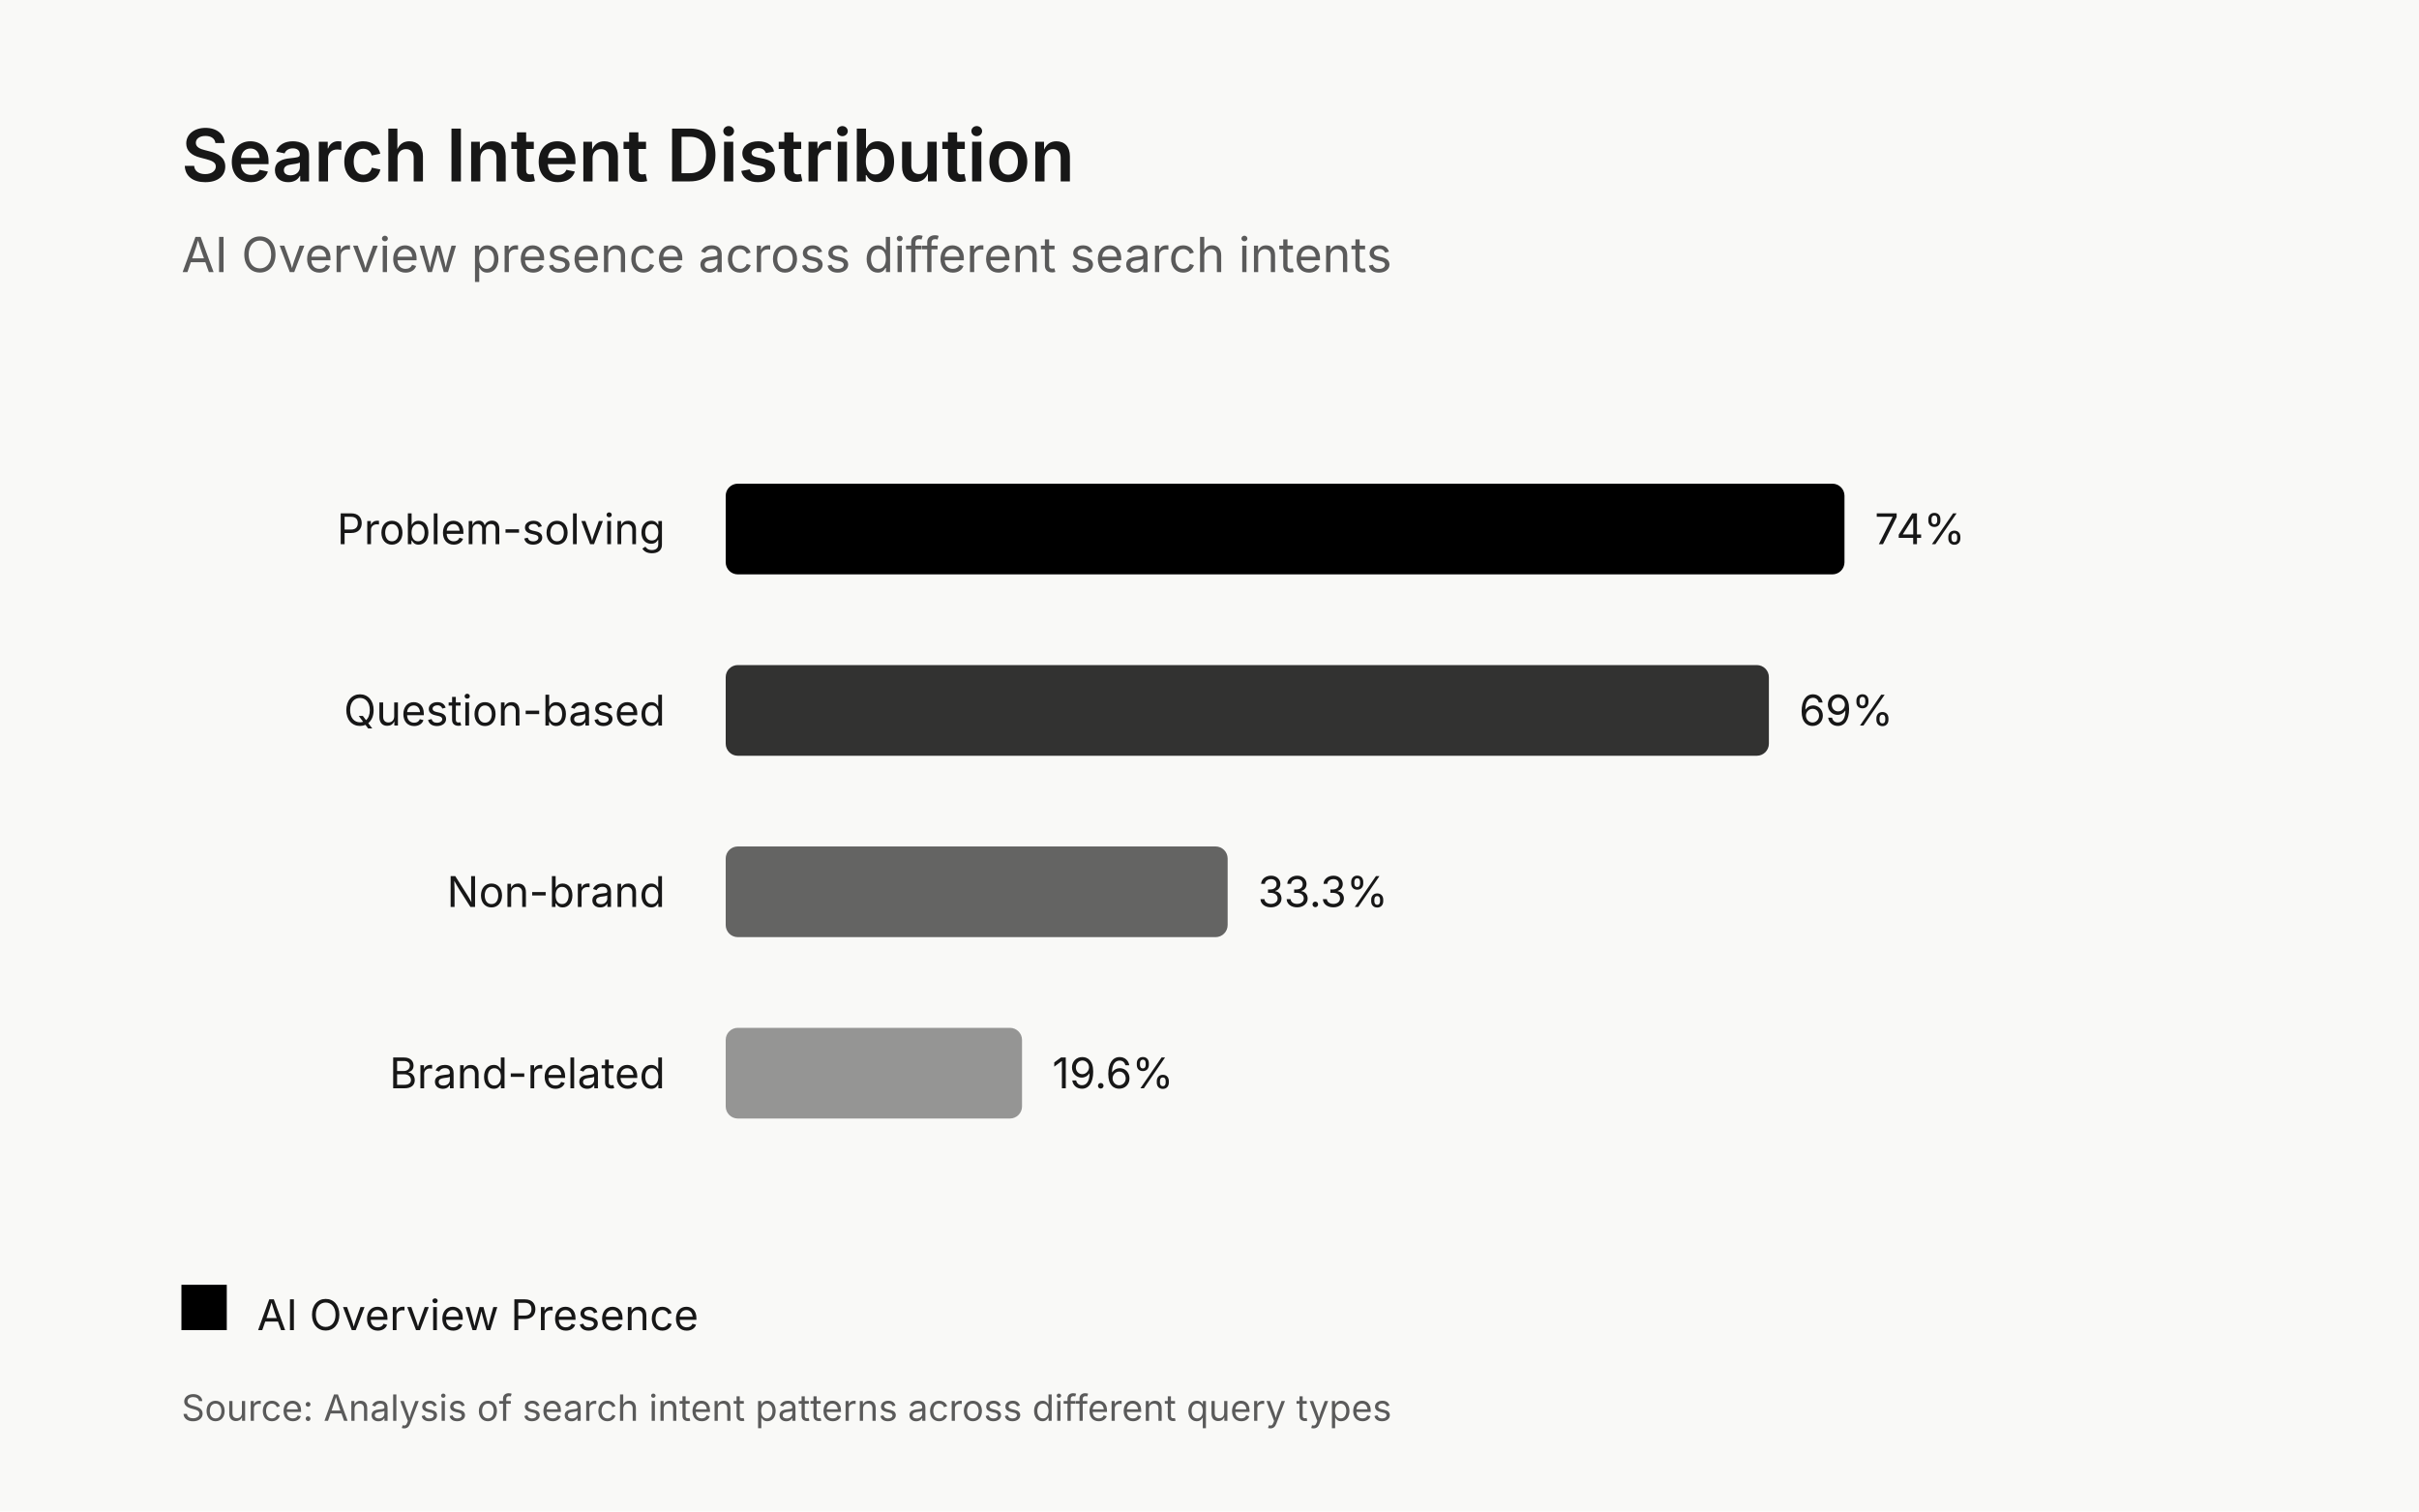
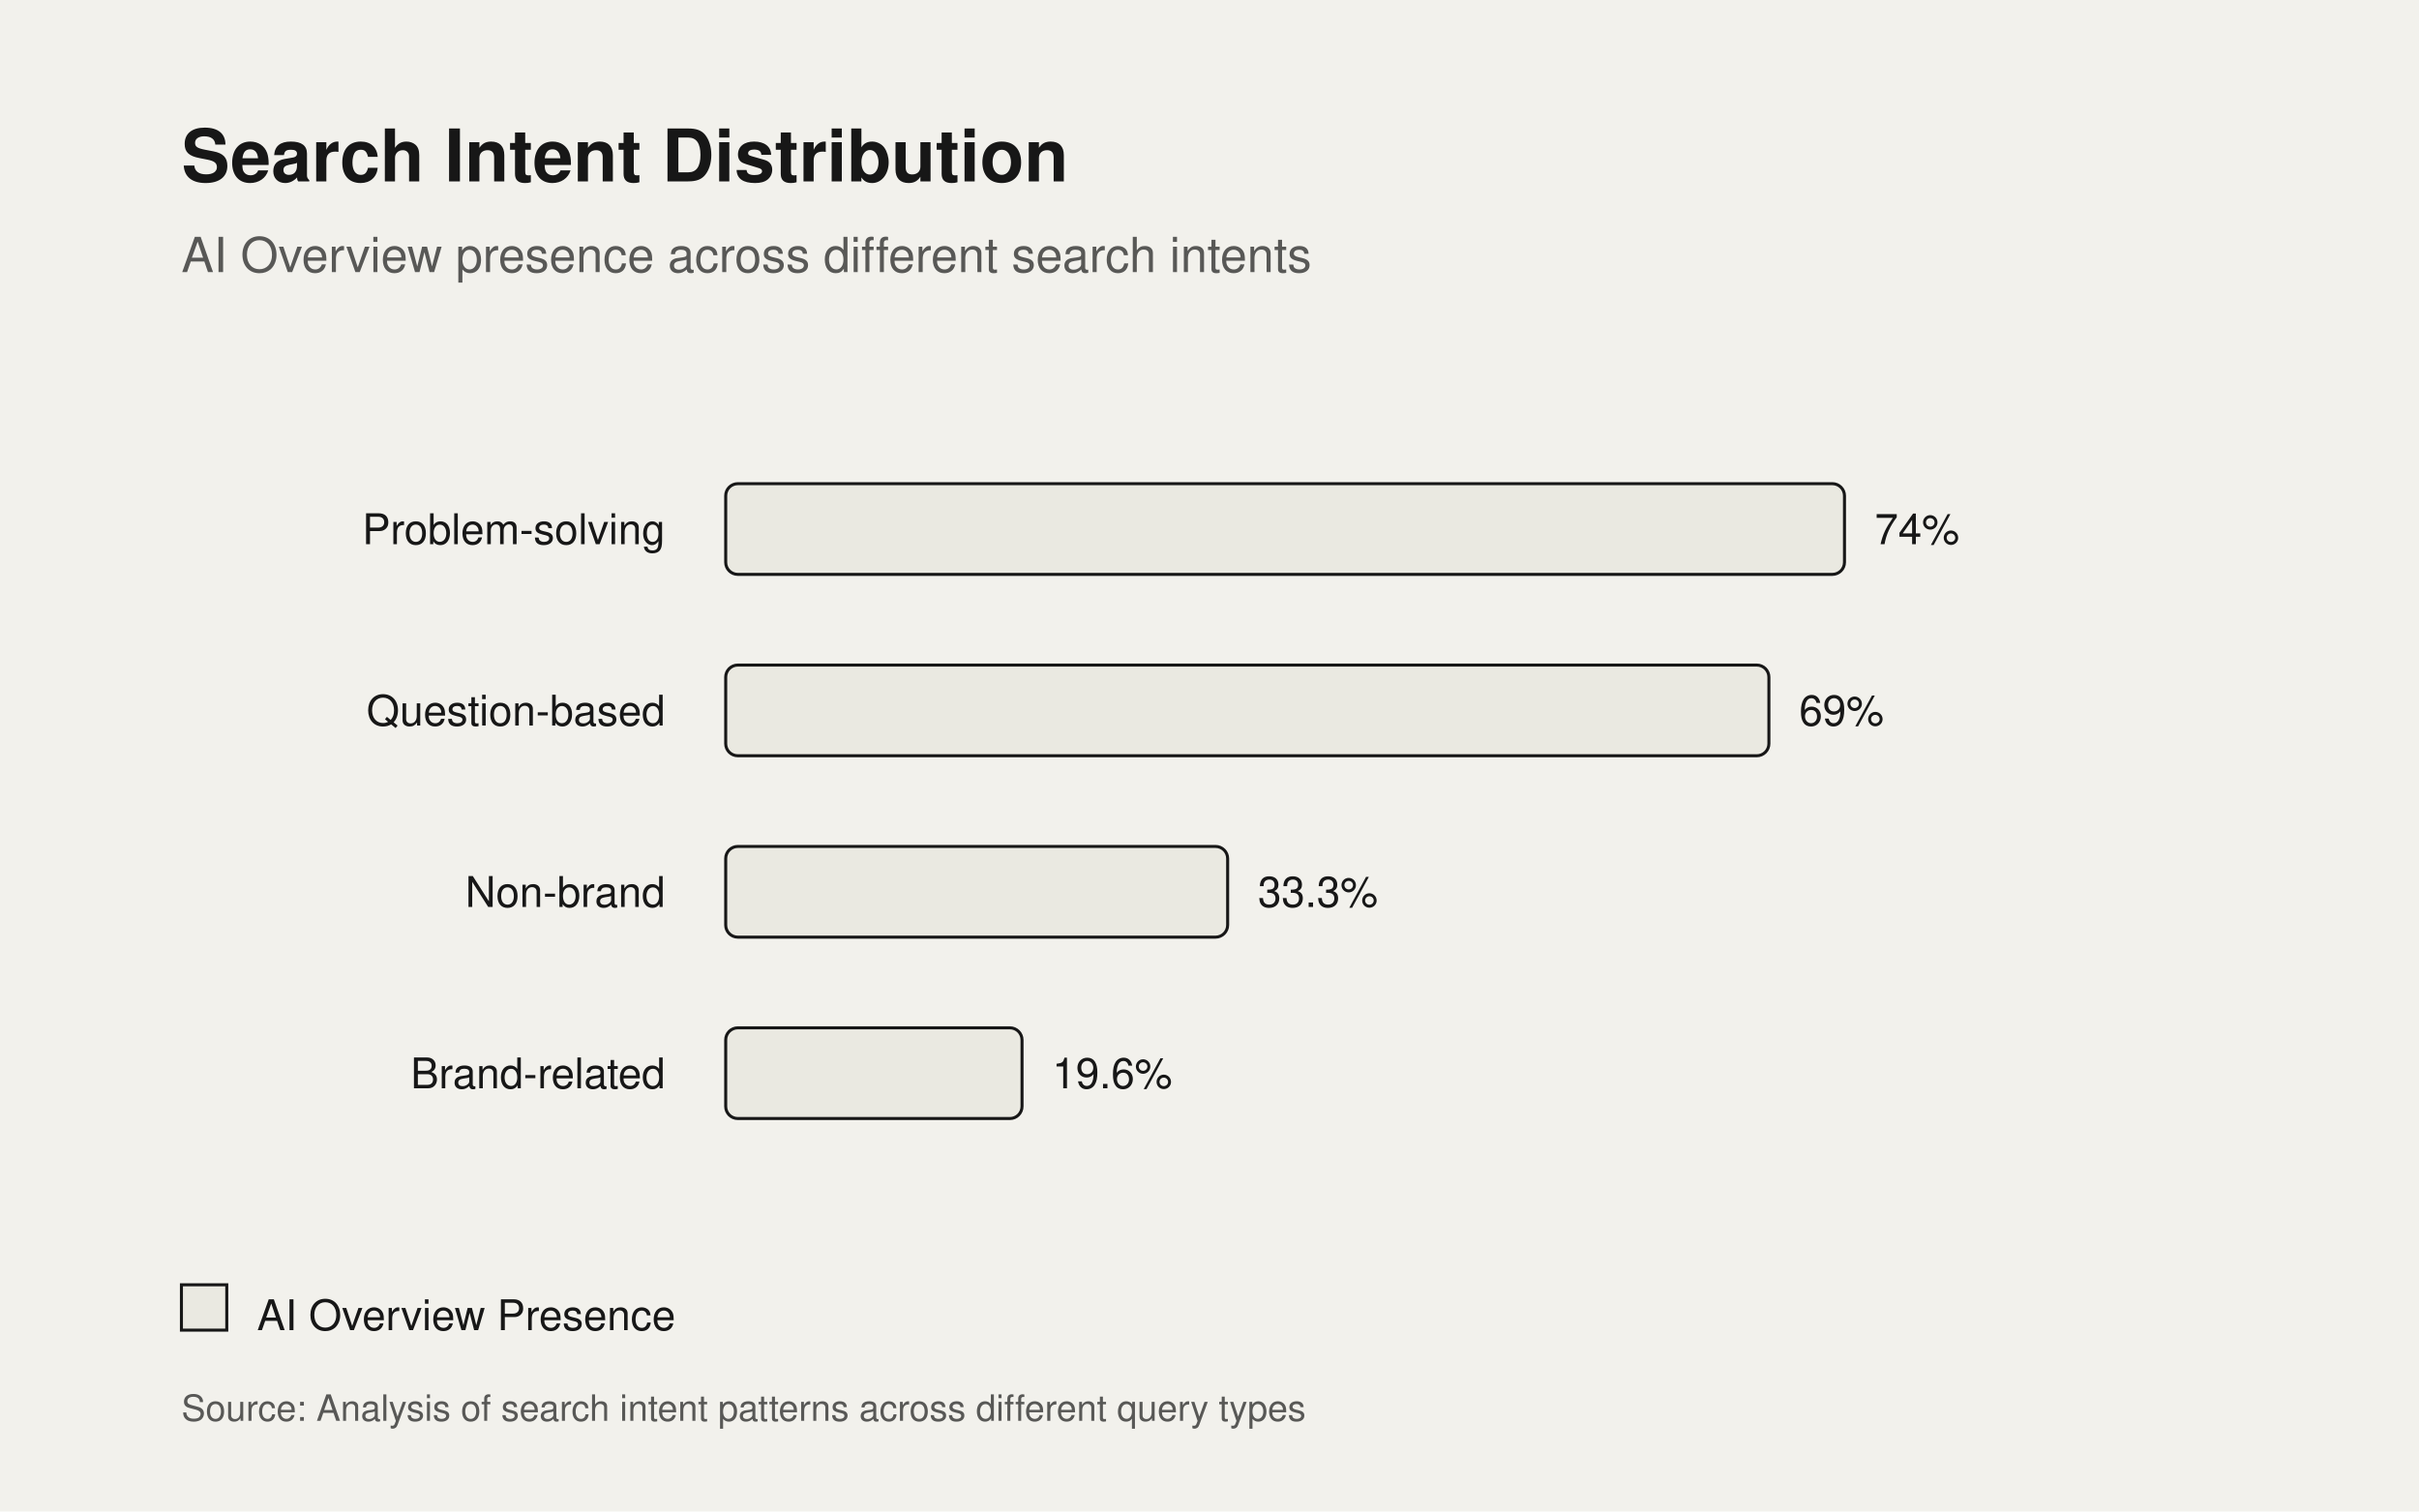
<svg xmlns="http://www.w3.org/2000/svg" viewBox="0 0 800 500">
-   <rect width="800" height="500" fill="#F9F9F7" />
-   <text x="60" y="60" font-family="Inter, -apple-system, sans-serif" font-size="24" font-weight="600" fill="#171717">
+   <rect width="800" height="500" fill="#F2F1EC" />
+   <text x="60" y="60" font-family="system-ui, BlinkMacSystemFont, Segoe UI, Helvetica, Arial, sans-serif, Apple Color Emoji, Segoe UI Emoji, Segoe UI Symbol" font-size="24" font-weight="600" fill="#171717">
    Search Intent Distribution
  </text>
-   <text x="60" y="90" font-family="Inter, -apple-system, sans-serif" font-size="16" fill="#171717" opacity="0.7">
+   <text x="60" y="90" font-family="system-ui, BlinkMacSystemFont, Segoe UI, Helvetica, Arial, sans-serif, Apple Color Emoji, Segoe UI Emoji, Segoe UI Symbol" font-size="16" fill="#171717" opacity="0.7">
    AI Overview presence across different search intents
  </text>
  <g transform="translate(60, 140)">
    <g>
      <g transform="translate(180, 20)">
-         <text x="-20" y="20" font-family="Inter, -apple-system, sans-serif" font-size="14" fill="#171717" text-anchor="end">Problem-solving</text>
-         <rect x="0" y="0" width="370" height="30" fill="#000000" rx="4" />
-         <text x="380" y="20" font-family="Inter, -apple-system, sans-serif" font-size="14" fill="#171717">74%</text>
+         <text x="-20" y="20" font-family="system-ui, BlinkMacSystemFont, Segoe UI, Helvetica, Arial, sans-serif, Apple Color Emoji, Segoe UI Emoji, Segoe UI Symbol" font-size="14" fill="#171717" text-anchor="end">Problem-solving</text>
+         <rect x="0" y="0" width="370" height="30" fill="#EAE9E1" stroke="#171717" stroke-width="1" rx="4" />
+         <text x="380" y="20" font-family="system-ui, BlinkMacSystemFont, Segoe UI, Helvetica, Arial, sans-serif, Apple Color Emoji, Segoe UI Emoji, Segoe UI Symbol" font-size="14" fill="#171717">74%</text>
      </g>
      <g transform="translate(180, 80)">
-         <text x="-20" y="20" font-family="Inter, -apple-system, sans-serif" font-size="14" fill="#171717" text-anchor="end">Question-based</text>
-         <rect x="0" y="0" width="345" height="30" fill="#000000" opacity="0.8" rx="4" />
-         <text x="355" y="20" font-family="Inter, -apple-system, sans-serif" font-size="14" fill="#171717">69%</text>
+         <text x="-20" y="20" font-family="system-ui, BlinkMacSystemFont, Segoe UI, Helvetica, Arial, sans-serif, Apple Color Emoji, Segoe UI Emoji, Segoe UI Symbol" font-size="14" fill="#171717" text-anchor="end">Question-based</text>
+         <rect x="0" y="0" width="345" height="30" fill="#EAE9E1" stroke="#171717" stroke-width="1" rx="4" />
+         <text x="355" y="20" font-family="system-ui, BlinkMacSystemFont, Segoe UI, Helvetica, Arial, sans-serif, Apple Color Emoji, Segoe UI Emoji, Segoe UI Symbol" font-size="14" fill="#171717">69%</text>
      </g>
      <g transform="translate(180, 140)">
-         <text x="-20" y="20" font-family="Inter, -apple-system, sans-serif" font-size="14" fill="#171717" text-anchor="end">Non-brand</text>
-         <rect x="0" y="0" width="166" height="30" fill="#000000" opacity="0.6" rx="4" />
-         <text x="176" y="20" font-family="Inter, -apple-system, sans-serif" font-size="14" fill="#171717">33.3%</text>
+         <text x="-20" y="20" font-family="system-ui, BlinkMacSystemFont, Segoe UI, Helvetica, Arial, sans-serif, Apple Color Emoji, Segoe UI Emoji, Segoe UI Symbol" font-size="14" fill="#171717" text-anchor="end">Non-brand</text>
+         <rect x="0" y="0" width="166" height="30" fill="#EAE9E1" stroke="#171717" stroke-width="1" rx="4" />
+         <text x="176" y="20" font-family="system-ui, BlinkMacSystemFont, Segoe UI, Helvetica, Arial, sans-serif, Apple Color Emoji, Segoe UI Emoji, Segoe UI Symbol" font-size="14" fill="#171717">33.3%</text>
      </g>
      <g transform="translate(180, 200)">
-         <text x="-20" y="20" font-family="Inter, -apple-system, sans-serif" font-size="14" fill="#171717" text-anchor="end">Brand-related</text>
-         <rect x="0" y="0" width="98" height="30" fill="#000000" opacity="0.4" rx="4" />
-         <text x="108" y="20" font-family="Inter, -apple-system, sans-serif" font-size="14" fill="#171717">19.6%</text>
+         <text x="-20" y="20" font-family="system-ui, BlinkMacSystemFont, Segoe UI, Helvetica, Arial, sans-serif, Apple Color Emoji, Segoe UI Emoji, Segoe UI Symbol" font-size="14" fill="#171717" text-anchor="end">Brand-related</text>
+         <rect x="0" y="0" width="98" height="30" fill="#EAE9E1" stroke="#171717" stroke-width="1" rx="4" />
+         <text x="108" y="20" font-family="system-ui, BlinkMacSystemFont, Segoe UI, Helvetica, Arial, sans-serif, Apple Color Emoji, Segoe UI Emoji, Segoe UI Symbol" font-size="14" fill="#171717">19.6%</text>
      </g>
    </g>
  </g>
  <g transform="translate(60, 440)">
-     <rect x="0" y="-15" width="15" height="15" fill="#000000" />
-     <text x="25" y="0" font-family="Inter, -apple-system, sans-serif" font-size="14" fill="#171717">AI Overview Presence</text>
-     <text x="0" y="30" font-family="Inter, -apple-system, sans-serif" font-size="12" fill="#171717" opacity="0.7">
+     <rect x="0" y="-15" width="15" height="15" fill="#EAE9E1" stroke="#171717" stroke-width="1" />
+     <text x="25" y="0" font-family="system-ui, BlinkMacSystemFont, Segoe UI, Helvetica, Arial, sans-serif, Apple Color Emoji, Segoe UI Emoji, Segoe UI Symbol" font-size="14" fill="#171717">AI Overview Presence</text>
+     <text x="0" y="30" font-family="system-ui, BlinkMacSystemFont, Segoe UI, Helvetica, Arial, sans-serif, Apple Color Emoji, Segoe UI Emoji, Segoe UI Symbol" font-size="12" fill="#171717" opacity="0.7">
      Source: Analysis of search intent patterns across different query types
    </text>
  </g>
</svg>
